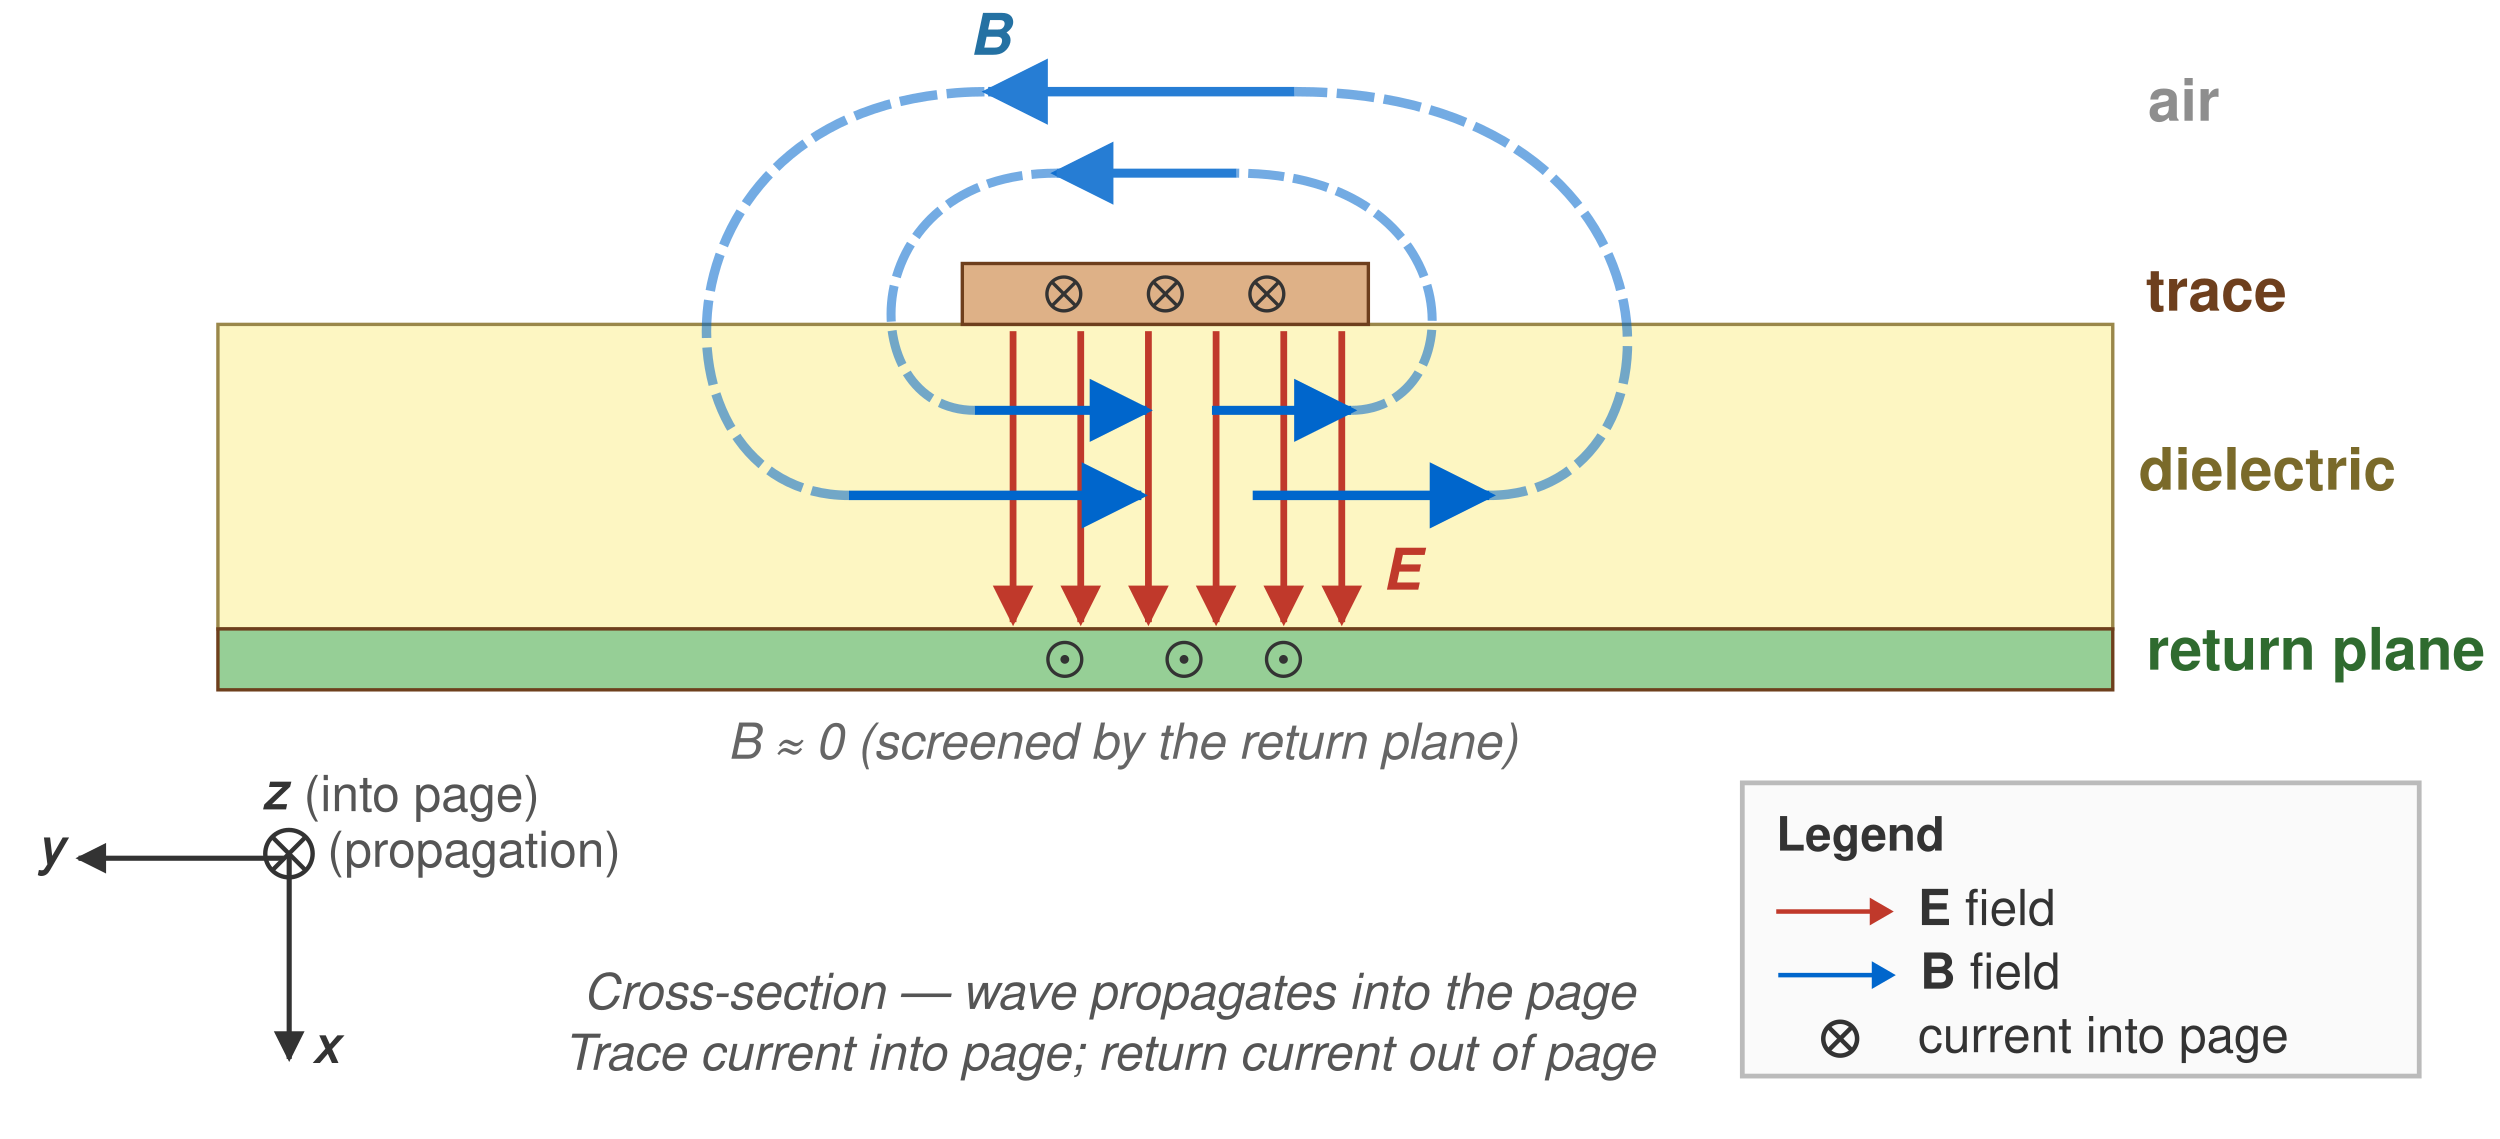
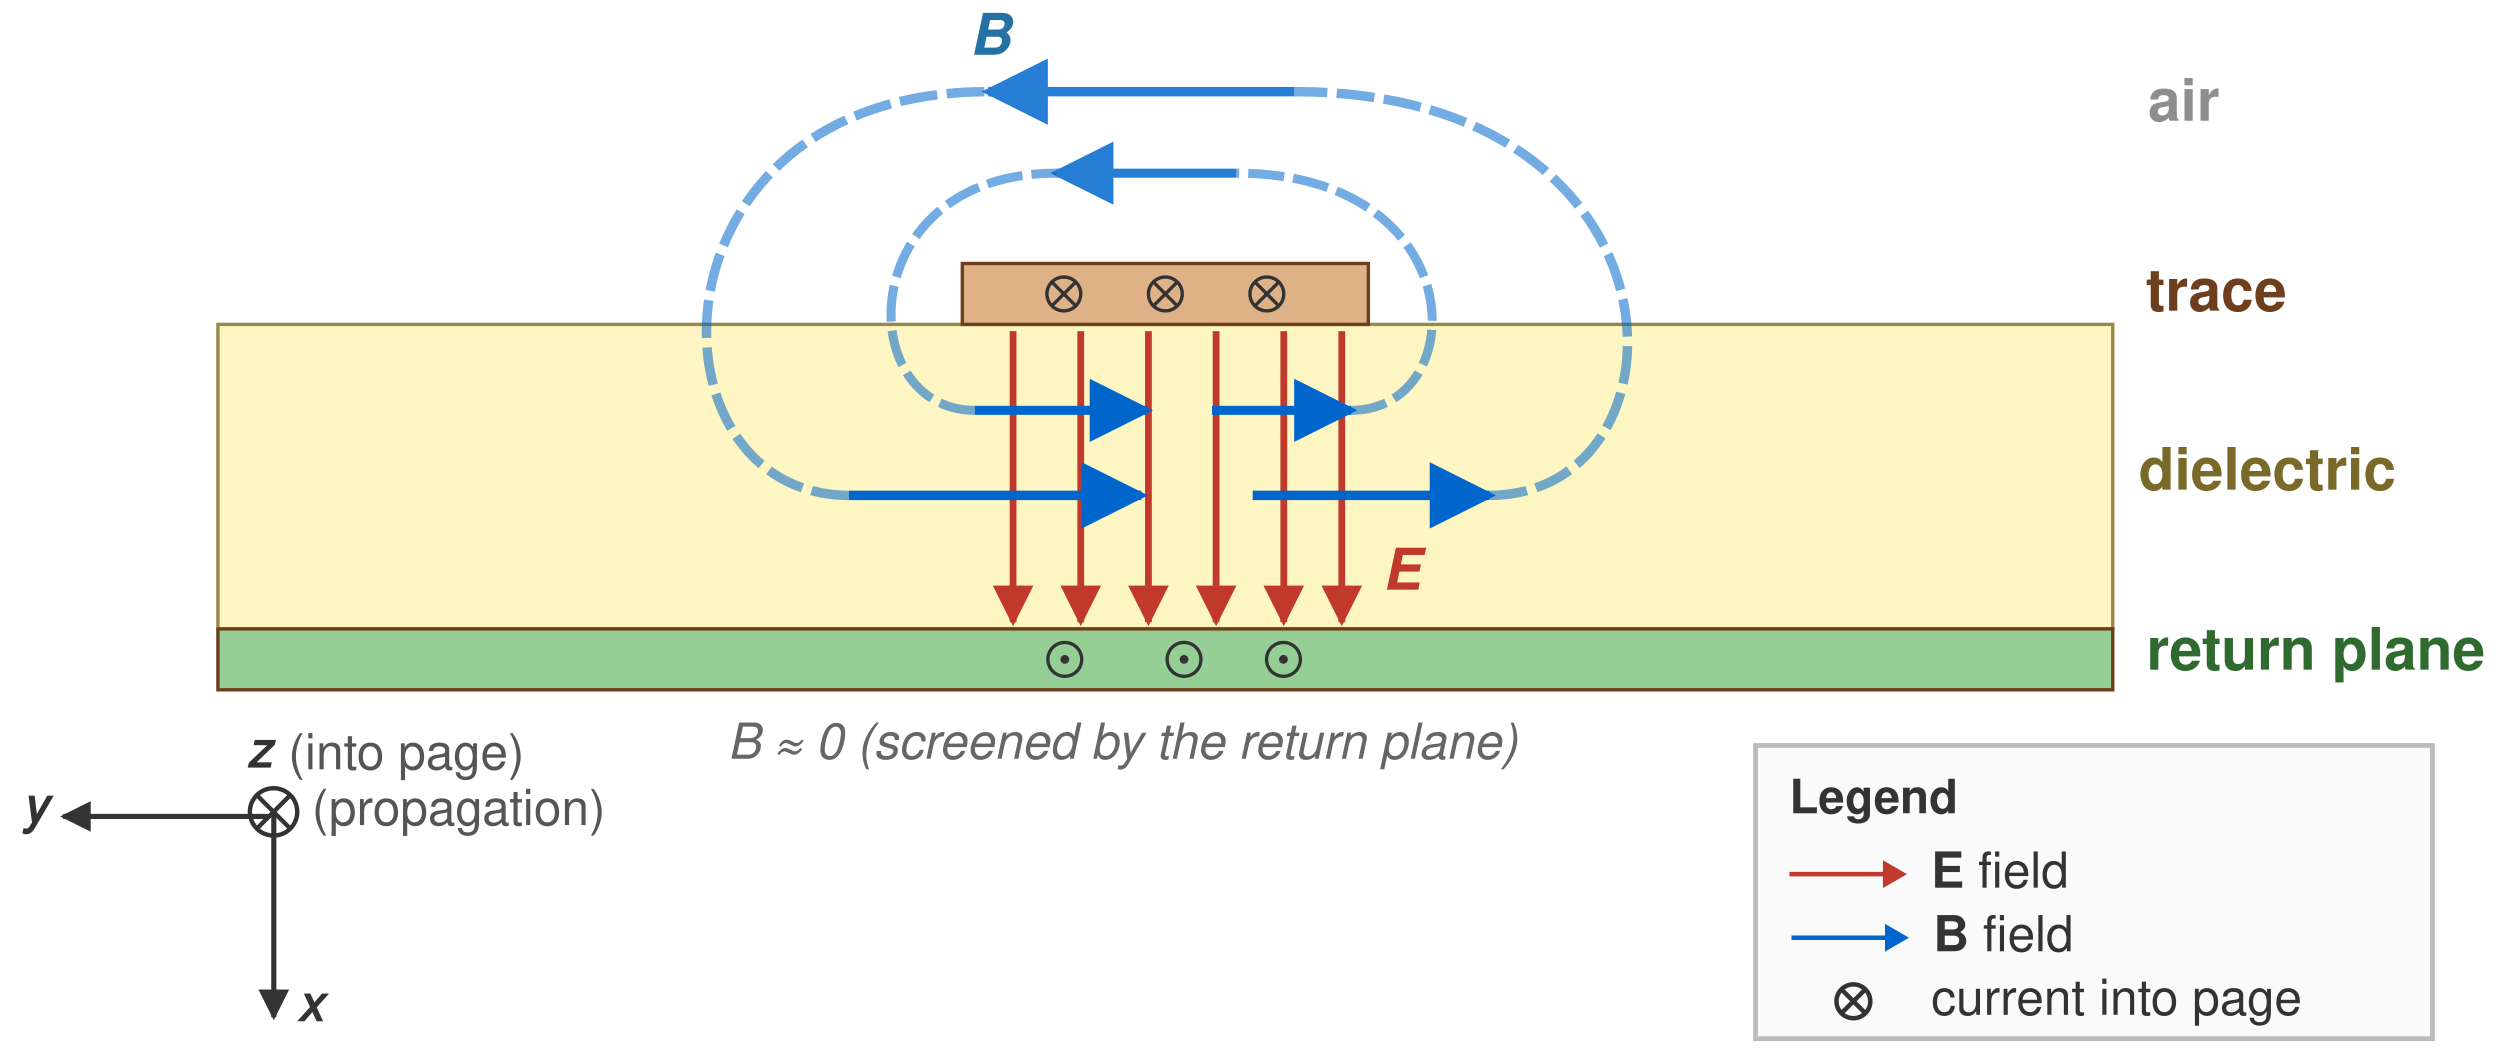
- <svg xmlns="http://www.w3.org/2000/svg" viewBox="0 0 738.847 336.521" font-family="Helvetica, Arial, sans-serif" font-size="14px" version="1.1" id="svg69" width="738.847" height="336.521">
+ <svg xmlns="http://www.w3.org/2000/svg" viewBox="0 0 738.847 312.475" font-family="Helvetica, Arial, sans-serif" font-size="14px" version="1.1" id="svg69" width="738.847" height="312.475">
  <defs id="defs5">
    <marker style="overflow:visible" id="marker12" refX="0" refY="0" orient="auto-start-reverse" markerWidth="1" markerHeight="1" viewBox="0 0 1 1" preserveAspectRatio="xMidYMid">
      <path transform="scale(0.5)" style="fill:context-stroke;fill-rule:evenodd;stroke:context-stroke;stroke-width:1pt" d="M 5.77,0 -2.88,5 V -5 Z" id="path12" />
    </marker>
    <marker style="overflow:visible" id="Triangle" refX="0" refY="0" orient="auto-start-reverse" markerWidth="1" markerHeight="1" viewBox="0 0 1 1" preserveAspectRatio="xMidYMid">
      <path transform="scale(0.5)" style="fill:context-stroke;fill-rule:evenodd;stroke:context-stroke;stroke-width:1pt" d="M 5.77,0 -2.88,5 V -5 Z" id="path135" />
    </marker>
    <marker id="arrE" viewBox="0 0 10 10" refX="9" refY="5" markerWidth="6" markerHeight="6" orient="auto-start-reverse">
      <path d="M 0,0 10,5 0,10 Z" fill="#c0392b" id="path1" />
    </marker>
    <marker id="arrB" viewBox="0 0 10 10" refX="9" refY="5" markerWidth="6" markerHeight="6" orient="auto-start-reverse">
      <path d="M 0,0 10,5 0,10 Z" fill="#2471a3" id="path2" />
    </marker>
    <marker id="arrAxis" viewBox="0 0 10 10" refX="9" refY="5" markerWidth="6" markerHeight="6" orient="auto-start-reverse">
      <path d="M 0,0 10,5 0,10 Z" fill="#333333" id="path3" />
    </marker>
    <pattern id="fr4" patternUnits="userSpaceOnUse" width="14" height="14">
      <rect width="14" height="14" fill="#e8dfb9" id="rect3" />
      <path d="M0,14 L14,0" stroke="#c7b77a" stroke-width="0.6" opacity="0.6" id="path4" />
    </pattern>
    <pattern id="copper" patternUnits="userSpaceOnUse" width="10" height="10">
      <rect width="10" height="10" fill="#b87333" id="rect4" />
      <path d="M0,10 L10,0" stroke="#8a5220" stroke-width="0.5" opacity="0.5" id="path5" />
    </pattern>
    <marker id="arrAx" viewBox="0 0 10 10" refX="9" refY="5" markerWidth="6" markerHeight="6" orient="auto-start-reverse">
      <path d="M 0,0 10,5 0,10 Z" fill="#333333" id="path4-0" />
    </marker>
    <marker id="marker1" viewBox="0 0 10 10" refX="9" refY="5" markerWidth="6" markerHeight="6" orient="auto-start-reverse">
      <path d="M 0,0 10,5 0,10 Z" fill="#333333" id="path1-9" />
    </marker>
    <marker id="arrAx-5-1" viewBox="0 0 10 10" refX="9" refY="5" markerWidth="6" markerHeight="6" orient="auto-start-reverse">
      <path d="M 0,0 10,5 0,10 Z" fill="#333333" id="path4-5-7" />
    </marker>
    <marker id="marker1-4" viewBox="0 0 10 10" refX="9" refY="5" markerWidth="6" markerHeight="6" orient="auto-start-reverse">
      <path d="M 0,0 10,5 0,10 Z" fill="#333333" id="path1-8" />
    </marker>
    <marker id="bArrow" viewBox="0 -5 10 10" refX="9" refY="0" markerWidth="7" markerHeight="7" orient="auto">
      <path d="M 0,-5 10,0 0,5 Z" fill="#0066cc" id="path1-2" />
    </marker>
    <marker id="marker2" viewBox="0 -5 10 10" refX="9" refY="0" markerWidth="7" markerHeight="7" orient="auto">
      <path d="M 0,-5 10,0 0,5 Z" fill="#0066cc" id="path2-2" />
    </marker>
    <marker id="marker3" viewBox="0 -5 10 10" refX="9" refY="0" markerWidth="7" markerHeight="7" orient="auto">
      <path d="M 0,-5 10,0 0,5 Z" fill="#0066cc" id="path3-1" />
    </marker>
    <marker id="bArrow-5" viewBox="0 -5 10 10" refX="9" refY="0" markerWidth="7" markerHeight="7" orient="auto">
      <path d="M 0,-5 10,0 0,5 Z" fill="#0066cc" id="path1-2-7" />
    </marker>
    <marker id="marker1-6" viewBox="0 -5 10 10" refX="9" refY="0" markerWidth="7" markerHeight="7" orient="auto">
      <path d="M 0,-5 10,0 0,5 Z" fill="#0066cc" id="path1-1" />
    </marker>
    <marker id="marker2-8" viewBox="0 -5 10 10" refX="9" refY="0" markerWidth="7" markerHeight="7" orient="auto">
      <path d="M 0,-5 10,0 0,5 Z" fill="#0066cc" id="path2-9" />
    </marker>
    <marker id="arrE-3" viewBox="0 0 10 10" refX="9" refY="5" markerWidth="6" markerHeight="6" orient="auto-start-reverse">
      <path d="M 0,0 10,5 0,10 Z" fill="#c0392b" id="path1-3" />
    </marker>
  </defs>
  <rect x="64.403" y="95.871" width="560" height="90" fill="url(#fr4)" stroke="#9a874a" stroke-width="1" id="rect5" style="fill:#fdf6c2;fill-opacity:1" />
  <rect x="64.403" y="185.871" width="560" height="18" fill="url(#copper)" stroke="#6e3f1d" stroke-width="1" id="rect6" style="fill:#96cf96;fill-opacity:1" />
  <rect x="284.403" y="77.871" width="120" height="18" fill="url(#copper)" stroke="#6e3f1d" stroke-width="1" id="rect7" style="fill:#deb187;fill-opacity:1" />
  <g font-size="14px" fill="#333333" id="g12" transform="translate(-15.59732,-124.1287)">
    <g id="g10">
      <circle cx="330" cy="211" r="5" fill="none" stroke="#333333" stroke-width="1" id="circle7" />
      <line x1="326.5" y1="207.5" x2="333.5" y2="214.5" stroke="#333333" stroke-width="1" id="line7" />
      <line x1="333.5" y1="207.5" x2="326.5" y2="214.5" stroke="#333333" stroke-width="1" id="line8" />
    </g>
    <g id="g9">
      <circle cx="360" cy="211" r="5" fill="none" stroke="#333333" stroke-width="1" id="circle8" />
      <line x1="356.5" y1="207.5" x2="363.5" y2="214.5" stroke="#333333" stroke-width="1" id="line9" />
      <line x1="363.5" y1="207.5" x2="356.5" y2="214.5" stroke="#333333" stroke-width="1" id="line10" />
    </g>
    <g id="g8">
      <circle cx="390" cy="211" r="5" fill="none" stroke="#333333" stroke-width="1" id="circle10" />
      <line x1="386.5" y1="207.5" x2="393.5" y2="214.5" stroke="#333333" stroke-width="1" id="line11" />
      <line x1="393.5" y1="207.5" x2="386.5" y2="214.5" stroke="#333333" stroke-width="1" id="line12" />
    </g>
  </g>
  <g id="g21" transform="translate(-15.59732,-124.1287)">
    <g id="g7" transform="translate(40.29308)">
      <circle cx="290" cy="319" r="5" fill="none" stroke="#333333" stroke-width="1" id="circle14" />
      <circle cx="290" cy="319" fill="#333333" id="circle15" r="1.3" />
    </g>
    <g id="g6" transform="translate(5.524051)">
      <circle cx="360" cy="319" r="5" fill="none" stroke="#333333" stroke-width="1" id="circle16" />
      <circle cx="360" cy="319" r="1.3" fill="#333333" id="circle17" />
    </g>
    <g id="g5" transform="translate(-35.09397)">
      <circle cx="430" cy="319" r="5" fill="none" stroke="#333333" stroke-width="1" id="circle18" />
      <circle cx="430" cy="319" r="1.3" fill="#333333" id="circle19" />
    </g>
  </g>
  <g stroke="#c0392b" stroke-width="2" fill="none" id="g31" transform="translate(-15.59732,-124.1287)">
    <line x1="315" y1="222" x2="315" y2="308" marker-end="url(#arrE)" id="line21" />
    <line x1="335" y1="222" x2="335" y2="308" marker-end="url(#arrE)" id="line22" />
    <line x1="355" y1="222" x2="355" y2="308" marker-end="url(#arrE)" id="line23" />
    <line x1="375" y1="222" x2="375" y2="308" marker-end="url(#arrE)" id="line24" />
    <line x1="395" y1="222" x2="395" y2="308" marker-end="url(#arrE)" id="line25" />
    <line x1="412.149" y1="222" x2="412.149" y2="308" marker-end="url(#arrE)" id="line26" />
    <g id="g1" style="display:none">
      <path d="m 302,220 c -32,20 -62,60 -62,88" marker-end="url(#arrE)" id="path26" />
      <path d="m 298,213 c -58,7 -108,47 -108,95" marker-end="url(#arrE)" id="path27" />
      <path d="m 296,208 c -76,2 -156,42 -156,100" marker-end="url(#arrE)" id="path28" />
      <path d="m 418,220 c 32,20 62,60 62,88" marker-end="url(#arrE)" id="path29" />
      <path d="m 422,213 c 58,7 108,47 108,95" marker-end="url(#arrE)" id="path30" />
      <path d="m 424,208 c 76,2 156,42 156,100" marker-end="url(#arrE)" id="path31" />
    </g>
  </g>
  <g id="g52" transform="translate(-15.59732,-124.1287)">
    
    
    
  </g>
  <g fill="#333333" id="g55" transform="translate(-15.59732,-124.1287)">
    <g id="svg56" transform="translate(79.04939,146.6545)">
      <g id="g3" transform="translate(0,3.249442)">
        <text x="570.731" y="66.037" fill="#333333" font-weight="bold" id="text6-2" style="font-size:17.333px;fill:#6e3f1d;fill-opacity:1">trace</text>
        <text x="571.35" y="9.906" fill="#333333" font-weight="bold" id="text6-2-9" style="font-size:17.333px;fill:#8e8e8e;fill-opacity:1">air</text>
        <text x="570.914" y="172.129" fill="#333333" font-weight="bold" id="text9" style="font-size:17.333px;line-height:1;fill:#2f6b2f;fill-opacity:1">
          <tspan id="tspan3" x="570.914" y="172.129" style="font-size:17.333px;line-height:1;fill:#2f6b2f;fill-opacity:1">return plane</tspan>
        </text>
        <text x="568.607" y="118.947" fill="#7a6a2a" id="text7" style="font-size:17.333px">
          <tspan style="font-style:normal;font-variant:normal;font-weight:bold;font-stretch:normal;font-family:Helvetica, Arial, sans-serif;-inkscape-font-specification:'Helvetica, Arial, sans-serif Bold'" id="tspan4">dielectric</tspan>
        </text>
      </g>
    </g>
  </g>
  <g id="g57" transform="translate(30.54475,-100.7327)">
    <text x="378" y="275" fill="#c0392b" font-weight="bold" font-style="italic" font-size="17px" id="text56">E</text>
    <text x="255.944" y="116.925" fill="#2471a3" font-weight="bold" font-style="italic" font-size="17px" id="text57">B</text>
  </g>
-   <g transform="translate(514.9474,231.3921)" id="g65">
+   <g transform="translate(518.8468,220.344)" id="g65">
    <rect x="-0.026" y="-0.026" width="200.053" height="86.657" fill="#fafafa" stroke="#bbbbbb" stroke-width="0.8" id="rect57" style="stroke-width:1.408;stroke-dasharray:none" />
    <text x="10" y="20" font-weight="bold" fill="#333333" id="text58" style="stroke-width:1.333;stroke-dasharray:none">Legend</text>
    <line x1="10" y1="38" x2="40" y2="38" stroke="#c0392b" stroke-width="2" marker-end="url(#arrE)" id="line58" style="stroke-width:1.333;stroke-dasharray:none;marker-end:url(#Triangle)" />
    <text x="51.899" y="42" fill="#333333" id="text59" style="font-size:14.667px;stroke-width:1.333;stroke-dasharray:none">
      <tspan style="font-style:normal;font-variant:normal;font-weight:bold;font-stretch:normal;font-family:Helvetica, Arial, sans-serif;-inkscape-font-specification:'Helvetica, Arial, sans-serif Bold';stroke-width:1.333;stroke-dasharray:none" id="tspan11">E</tspan> field</text>
    <line x1="10.602" y1="56.793" x2="40.602" y2="56.793" stroke="#c0392b" stroke-width="2" marker-end="url(#arrE-3)" id="line58-1" style="stroke:#0066cc;stroke-width:1.333;stroke-dasharray:none;stroke-opacity:1;marker-end:url(#marker12)" />
    <text x="52.501" y="60.793" fill="#333333" id="text59-1" style="font-size:14.667px;stroke-width:1.333;stroke-dasharray:none">
      <tspan style="font-style:normal;font-variant:normal;font-weight:bold;font-stretch:normal;font-family:Helvetica, Arial, sans-serif;-inkscape-font-specification:'Helvetica, Arial, sans-serif Bold';stroke-width:1.333;stroke-dasharray:none" id="tspan10">B</tspan> field</text>
    <g transform="translate(28.89933,75.57885)" id="g64" style="stroke-width:1.333;stroke-dasharray:none">
      <circle r="5" fill="none" stroke="#333333" stroke-width="1" id="circle62" cx="0" cy="0" style="stroke-width:1.333;stroke-dasharray:none" />
      <line x1="-3.5" y1="-3.5" x2="3.5" y2="3.5" stroke="#333333" id="line63" style="stroke-width:1.333;stroke-dasharray:none" />
      <line x1="3.5" y1="-3.5" x2="-3.5" y2="3.5" stroke="#333333" id="line64" style="stroke-width:1.333;stroke-dasharray:none" />
    </g>
    <text x="51.899" y="79.579" fill="#333333" id="text64" style="font-size:14.667px;stroke-width:1.333;stroke-dasharray:none">current into page</text>
  </g>
-   <g fill="#555555" font-size="12px" font-style="italic" id="g69" transform="translate(-20.14654,-70.83783)">
+   <g fill="#555555" font-size="12px" font-style="italic" id="g69" transform="translate(-20.14654,-70.83783)" style="display:none">
    <text x="347.977" y="369.025" text-anchor="middle" id="text68" style="font-size:14.667px">Cross-section — wave propagates into the page</text>
    <text x="347.977" y="387.025" text-anchor="middle" id="text69" style="font-size:14.667px">Trace current into page; return current out of page</text>
  </g>
-   <g stroke="#333333" fill="#333333" id="g49" transform="translate(55.60306,-44.71278)">
+   <g stroke="#333333" fill="#333333" id="g49" transform="translate(51.05384,-57.06066)">
    <line x1="28.296" y1="298.354" x2="-32.4" y2="298.354" stroke-width="1.509" marker-end="url(#arrAx-5-1)" id="line45-3" style="marker-end:url(#arrAx-5-1)" />
    <text x="22.012" y="283.672" font-style="italic" id="text45-5" style="font-size:14.667px;stroke-width:0.5;stroke-dasharray:none">z</text>
    <text x="41.108" y="300.906" font-size="11px" fill="#555555" id="text46-2" style="font-size:14.667px;stroke-width:0;stroke-dasharray:none">(propagation)</text>
    <line x1="29.864" y1="296.625" x2="29.864" y2="357.67" stroke-width="1.513" marker-end="url(#arrAx-5-1)" id="line46" style="marker-end:url(#arrAx-5-1)" />
    <text x="37.111" y="358.631" font-style="italic" id="text47-7-2" style="font-size:14.667px;stroke-width:0.5;stroke-dasharray:none">x</text>
    <text x="-44.274" y="300.158" font-style="italic" id="text48-6" style="font-size:14.667px;stroke-width:0.5;stroke-dasharray:none">y</text>
    <text x="34.128" y="284.428" font-size="11px" fill="#555555" id="text49" style="font-size:14.667px;stroke-width:0;stroke-dasharray:none">(into page)</text>
    <g transform="translate(64.0583,297.0056)" id="g48-7">
      <circle r="7" fill="none" stroke="#333333" stroke-width="1.3" id="circle47" cx="-34.266" cy="0" />
      <line x1="-39.266" y1="-5" x2="-29.266" y2="5" stroke="#333333" stroke-width="1.3" id="line47" />
      <line x1="-29.266" y1="-5" x2="-39.266" y2="5" stroke="#333333" stroke-width="1.3" id="line48-6" />
    </g>
  </g>
  <g id="g2" transform="translate(-15.59732,-124.1287)">
    <line x1="303.682" y1="245.401" x2="354.442" y2="245.401" stroke="#0066cc" stroke-width="0.899" marker-end="url(#bArrow)" id="line9-6" style="stroke-width:2.667;stroke-dasharray:none" />
    <line x1="373.779" y1="245.401" x2="414.871" y2="245.401" stroke="#0066cc" stroke-width="0.899" marker-end="url(#bArrow)" id="line12-8" style="stroke-width:2.667;stroke-dasharray:none" />
    <line x1="381.031" y1="175.304" x2="327.854" y2="175.304" stroke="#0066cc" stroke-width="0.899" marker-end="url(#bArrow)" opacity="0.85" id="line14" style="stroke-width:2.667;stroke-dasharray:none" />
    <path d="m 303.682,245.401 c -36.257,0 -36.257,-70.097 24.171,-70.097" fill="none" stroke="#0066cc" stroke-width="0.654" stroke-dasharray="5, 3" opacity="0.55" id="path17" style="stroke-width:2.667;stroke-dasharray:10.667, 2.667;stroke-dashoffset:0" />
    <path d="m 414.871,245.401 c 36.257,0 36.257,-70.097 -33.84,-70.097" fill="none" stroke="#0066cc" stroke-width="0.654" stroke-dasharray="5, 3" opacity="0.55" id="path18" style="stroke-width:2.667;stroke-dasharray:10.667, 2.667;stroke-dashoffset:0" />
  </g>
  <g id="g2-7" transform="matrix(1.702129,0,0,1.702129,-265.9987,-271.3015)" style="stroke-width:1.644;stroke-dasharray:none">
    <line x1="303.682" y1="245.401" x2="354.442" y2="245.401" stroke="#0066cc" stroke-width="0.899" marker-end="url(#bArrow-5)" id="line9-6-9" style="stroke-width:1.644;stroke-dasharray:none;marker-end:url(#bArrow-5)" />
    <line x1="373.779" y1="245.401" x2="414.871" y2="245.401" stroke="#0066cc" stroke-width="0.899" marker-end="url(#bArrow-5)" id="line12-8-5" style="stroke-width:1.644;stroke-dasharray:none;marker-end:url(#bArrow-5)" />
    <line x1="381.031" y1="175.304" x2="327.854" y2="175.304" stroke="#0066cc" stroke-width="0.899" marker-end="url(#bArrow-5)" opacity="0.85" id="line14-4" style="stroke-width:1.644;stroke-dasharray:none;marker-end:url(#bArrow-5)" />
    <path d="m 303.682,245.401 c -36.257,0 -36.257,-70.097 24.171,-70.097" fill="none" stroke="#0066cc" stroke-width="0.654" stroke-dasharray="5, 3" opacity="0.55" id="path17-3" style="stroke-width:1.644;stroke-dasharray:6.578, 1.644;stroke-dashoffset:0" />
    <path d="m 414.871,245.401 c 36.257,0 36.257,-70.097 -33.84,-70.097" fill="none" stroke="#0066cc" stroke-width="0.654" stroke-dasharray="5, 3" opacity="0.55" id="path18-1" style="stroke-width:1.644;stroke-dasharray:6.578, 1.644;stroke-dashoffset:0" />
  </g>
  <text x="215.011" y="224.241" font-size="14px" fill="#666666" font-style="italic" id="text6" style="font-size:14.667px">B ≈ 0 (screened by the return plane)</text>
</svg>
